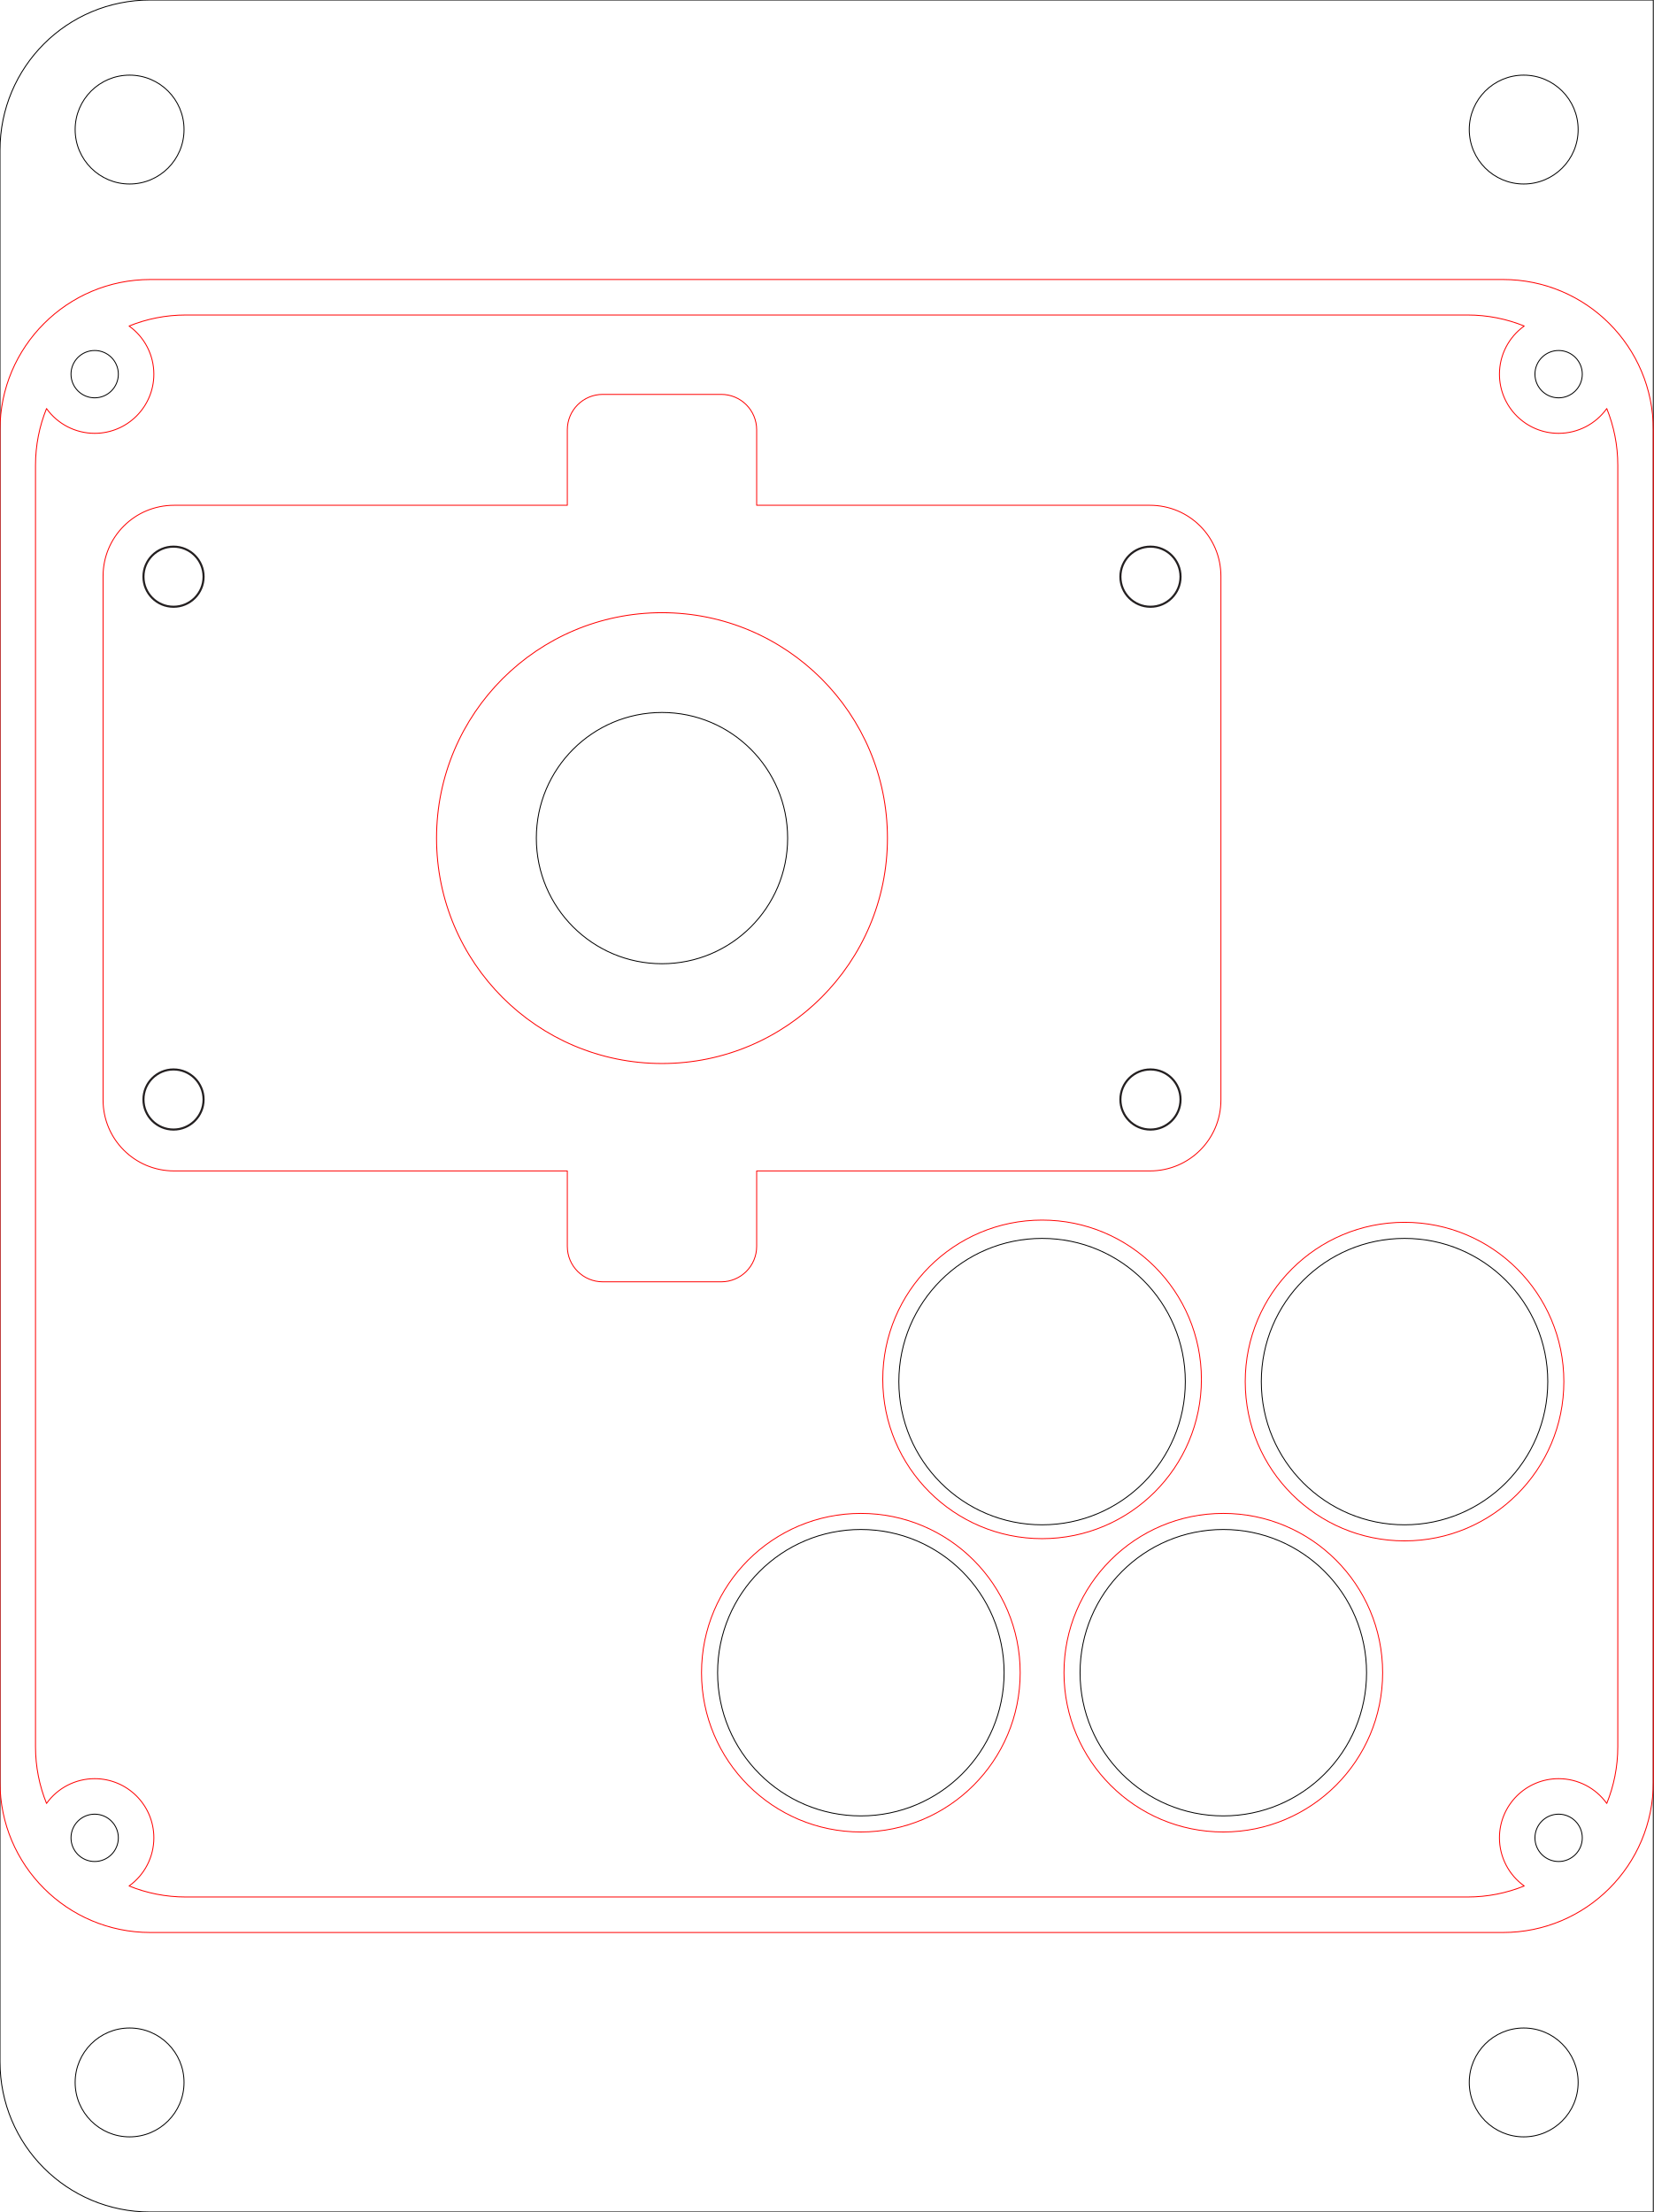
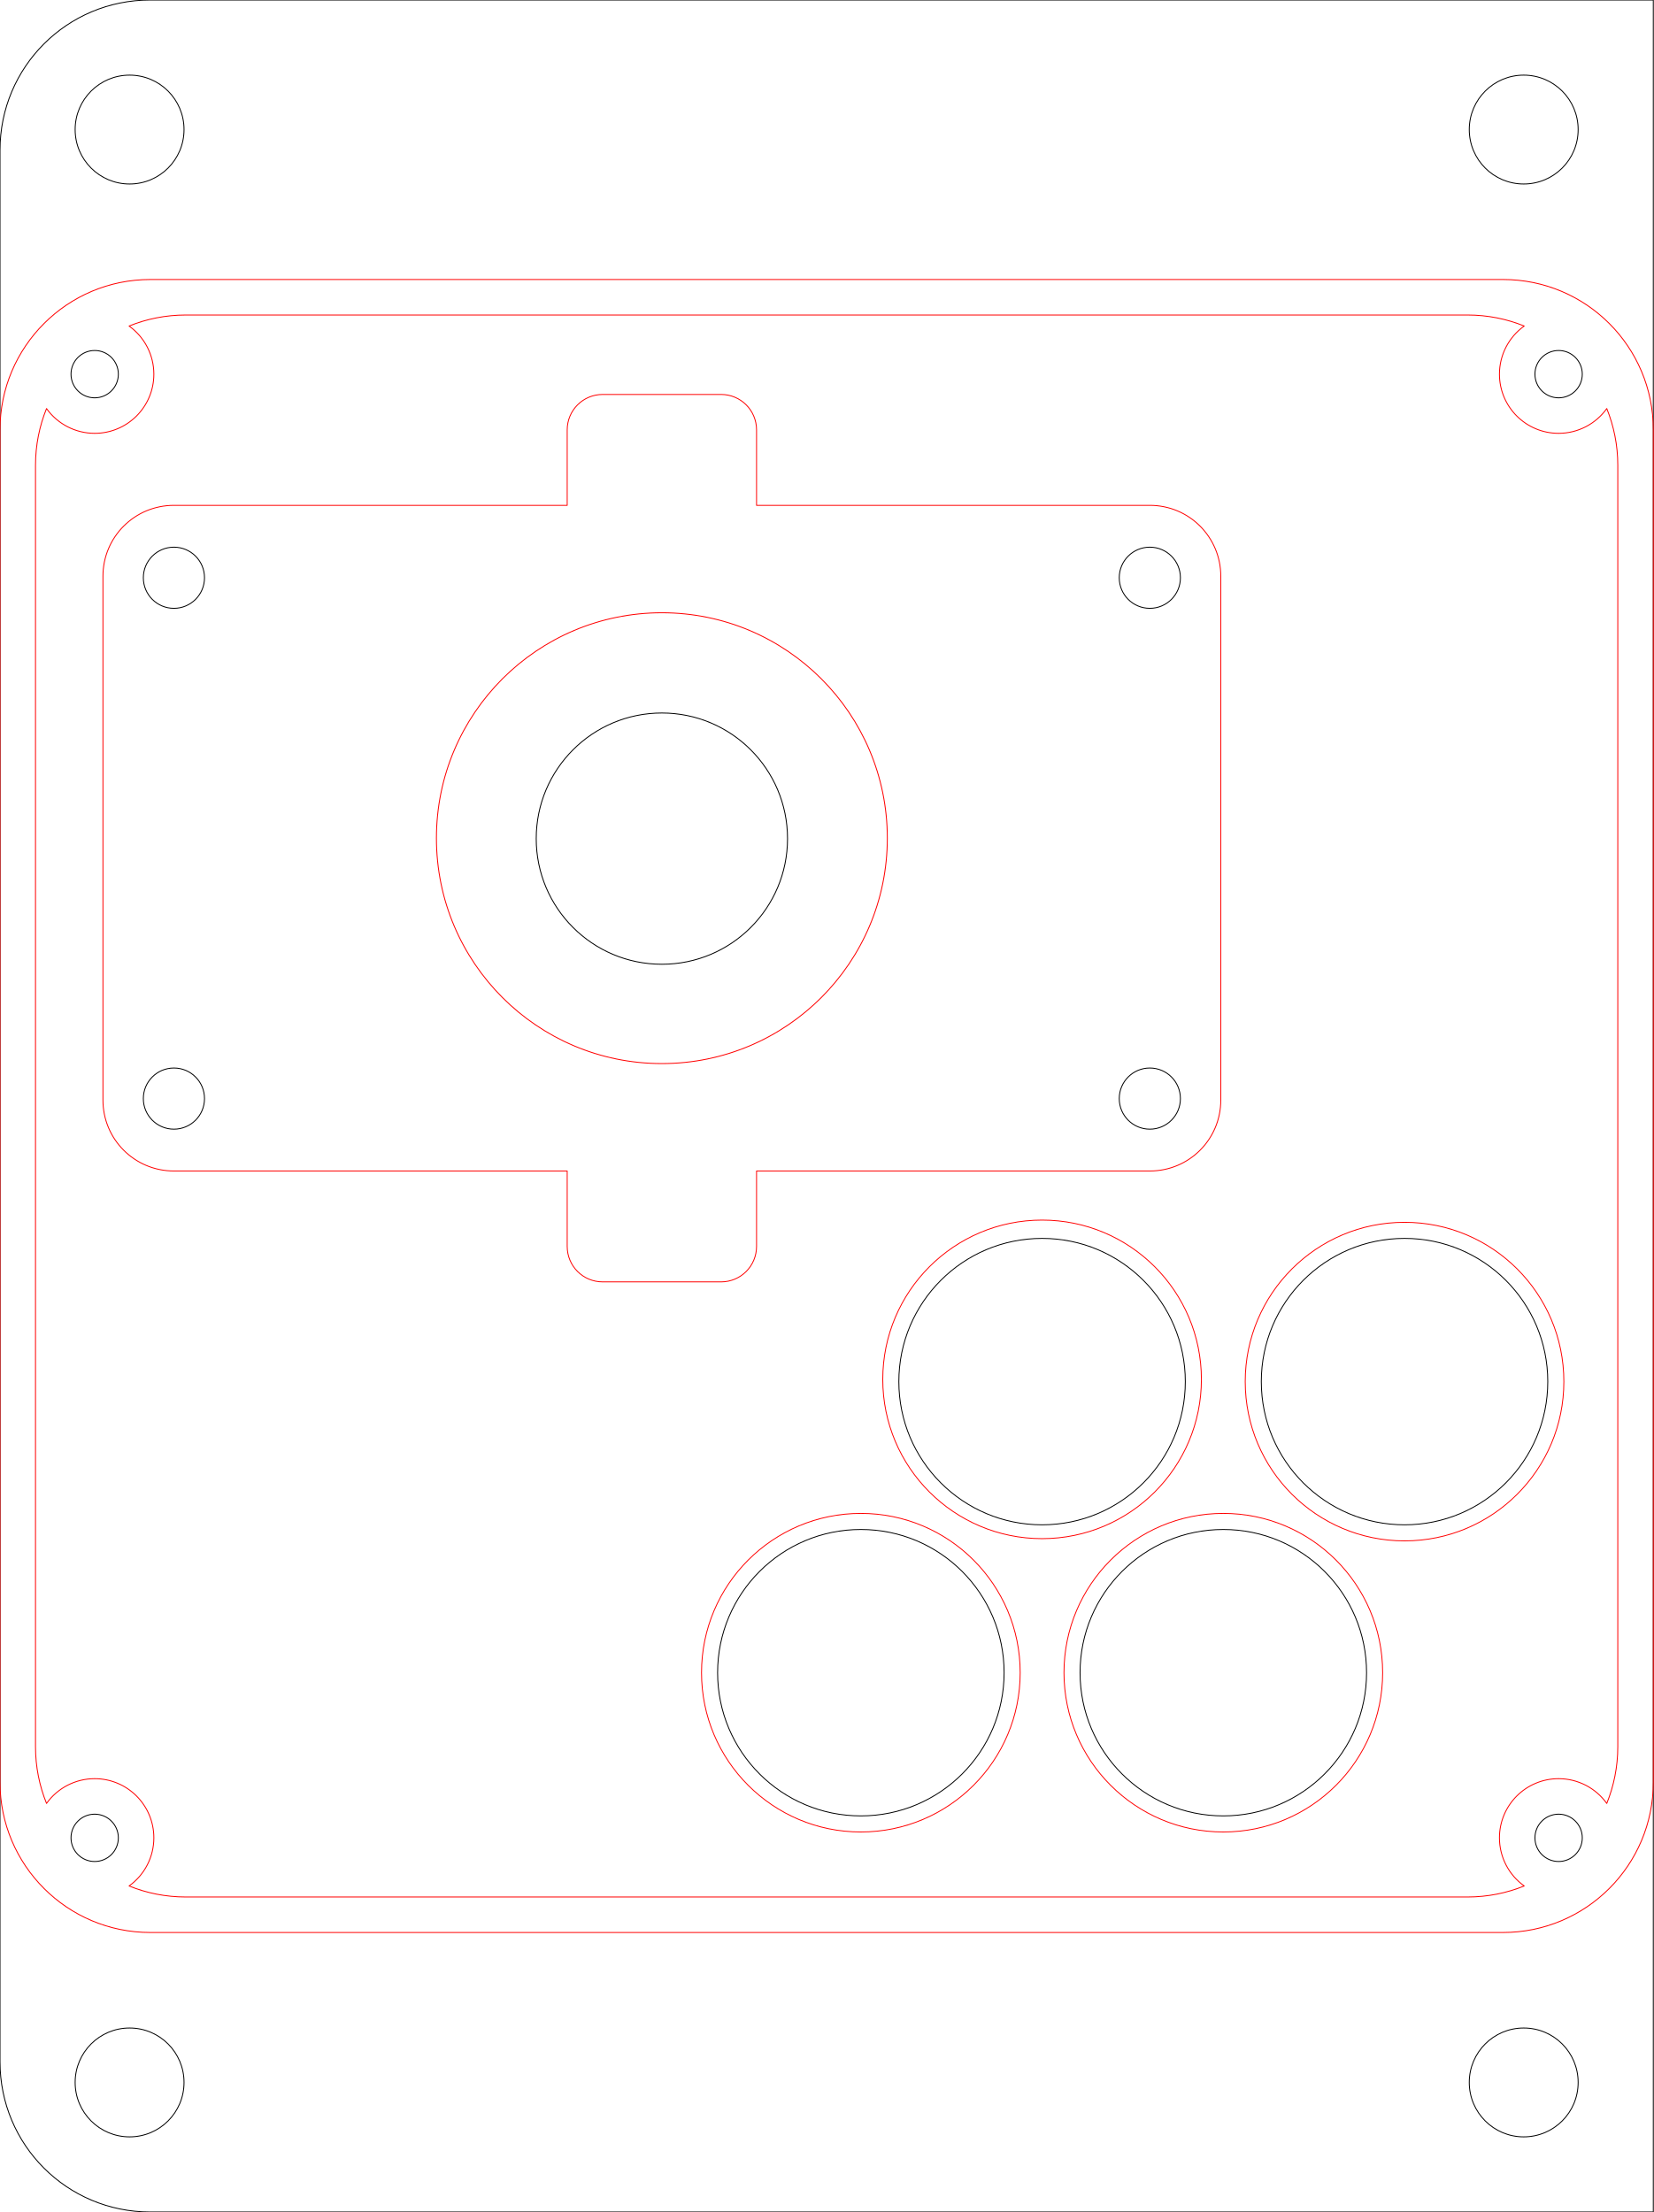
<svg xmlns="http://www.w3.org/2000/svg" width="139.7mm" height="186.944mm" viewBox="0 0 139.7 186.944" version="1.1" id="svg1496">
  <defs id="defs1490" />
  <g id="layer1">
-     <path id="rect16" style="fill:none;stroke:#000000;stroke-width:0.076;stroke-linejoin:round;stroke-miterlimit:2.613;stroke-dasharray:none" d="M 12.7,0 C 5.664,0 0,5.664 0,12.7 V 174.244 c 0,7.036 5.664,12.7 12.7,12.7 H 139.7 V 0 Z" />
-     <circle style="fill:none;stroke:#000000;stroke-width:0.076;stroke-linejoin:round;stroke-miterlimit:2.613;stroke-dasharray:none" id="path895-1" cx="-10.95" cy="10.95" r="4.6" transform="scale(-1,1)" />
-     <circle style="fill:none;stroke:#000000;stroke-width:0.076;stroke-linejoin:round;stroke-miterlimit:2.613;stroke-dasharray:none" id="path895-5" cx="-10.95" cy="175.994" r="4.6" transform="scale(-1,1)" />
-     <rect style="fill:none;stroke:#ff0000;stroke-width:0.076;stroke-linejoin:round;stroke-miterlimit:2.613;stroke-dasharray:none" id="rect44" width="139.7" height="139.7" x="-139.7" y="-163.322" rx="12.7" ry="12.7" transform="scale(-1)" />
-     <path id="rect869" style="fill:none;stroke:#ff0000;stroke-width:0.076;stroke-linejoin:round;stroke-miterlimit:2.613;stroke-dasharray:none" d="m 124,160.322 c 1.698,0 3.315,-0.333 4.793,-0.932 a 5,5 0 0 1 -2.093,-4.068 5,5 0 0 1 5,-5 5,5 0 0 1 4.068,2.093 c 0.599,-1.478 0.932,-3.095 0.932,-4.792 V 39.322 c 0,-1.698 -0.333,-3.315 -0.932,-4.793 a 5,5 0 0 1 -4.068,2.093 5,5 0 0 1 -5,-5 5,5 0 0 1 2.093,-4.068 c -1.478,-0.6 -3.095,-0.932 -4.793,-0.932 H 15.7 c -1.698,0 -3.315,0.333 -4.793,0.932 a 5,5 0 0 1 2.093,4.068 5,5 0 0 1 -5,5 5,5 0 0 1 -4.068,-2.093 c -0.6,1.478 -0.932,3.095 -0.932,4.793 V 147.622 c 0,1.698 0.333,3.315 0.932,4.793 a 5,5 0 0 1 4.068,-2.093 5,5 0 0 1 5,5 5,5 0 0 1 -2.093,4.068 c 1.478,0.6 3.095,0.932 4.793,0.932 z" />
-     <circle style="fill:none;stroke:#000000;stroke-width:0.076;stroke-linejoin:round;stroke-miterlimit:2.613;stroke-dasharray:none" id="path873" cx="-131.7" cy="-155.322" r="2" transform="scale(-1)" />
-     <circle style="fill:none;stroke:#000000;stroke-width:0.076;stroke-linejoin:round;stroke-miterlimit:2.613;stroke-dasharray:none" id="path873-0" cx="-8" cy="-155.322" r="2" transform="scale(-1)" />
-     <circle style="fill:none;stroke:#000000;stroke-width:0.076;stroke-linejoin:round;stroke-miterlimit:2.613;stroke-dasharray:none" id="path873-9" cx="-8" cy="-31.622" r="2" transform="scale(-1)" />
-     <circle style="fill:none;stroke:#000000;stroke-width:0.076;stroke-linejoin:round;stroke-miterlimit:2.613;stroke-dasharray:none" id="path873-4" cx="-131.7" cy="-31.622" r="2" transform="scale(-1)" />
-     <ellipse style="fill:none;stroke:#000000;stroke-width:0.076;stroke-linejoin:round;stroke-miterlimit:2.613;stroke-dasharray:none" id="path895-1-9" cx="-128.75" cy="10.95" transform="scale(-1,1)" rx="4.6" ry="4.6" />
-     <circle style="fill:none;stroke:#000000;stroke-width:0.076;stroke-linejoin:round;stroke-miterlimit:2.613;stroke-dasharray:none" id="path895-1-3" cx="-128.75" cy="175.994" r="4.6" transform="scale(-1,1)" />
-     <g id="button_24_mm" transform="matrix(1.00008,0,0,-0.9999999,59.24019,154.8642)">
-       <circle style="fill:none;stroke:#ff0000;stroke-width:0.074;stroke-linejoin:round;stroke-miterlimit:2.613" id="button_boundary_24_mm" cx="13.499" cy="13.499" r="13.462" />
-       <circle style="fill:none;stroke:#000000;stroke-width:0.075;stroke-linejoin:round;stroke-miterlimit:2.613" id="button_hole_24_mm" cx="13.499" cy="13.499" r="12.103" />
-     </g>
-     <g id="button_24_mm-1" transform="matrix(1.00008,0,0,-0.9999999,89.86715,154.8642)">
-       <circle style="fill:none;stroke:#ff0000;stroke-width:0.074;stroke-linejoin:round;stroke-miterlimit:2.613" id="button_boundary_24_mm-7" cx="13.499" cy="13.499" r="13.462" />
-       <circle style="fill:none;stroke:#000000;stroke-width:0.075;stroke-linejoin:round;stroke-miterlimit:2.613" id="button_hole_24_mm-2" cx="13.499" cy="13.499" r="12.103" />
-     </g>
-     <g id="button_24_mm-3" transform="matrix(1,0,0,-1,74.55476,130.0742)">
-       <circle style="fill:none;stroke:#ff0000;stroke-width:0.074;stroke-linejoin:round;stroke-miterlimit:2.613" id="button_boundary_24_mm-4" cx="13.499" cy="13.499" r="13.462" />
-       <circle style="fill:none;stroke:#000000;stroke-width:0.075;stroke-linejoin:round;stroke-miterlimit:2.613" id="button_hole_24_mm-9" cx="13.499" cy="13.31" r="12.103" />
-     </g>
-     <g id="button_24_mm-9" transform="matrix(1,0,0,-1,105.1817,130.2632)">
-       <circle style="fill:none;stroke:#ff0000;stroke-width:0.074;stroke-linejoin:round;stroke-miterlimit:2.613" id="button_boundary_24_mm-0" cx="13.499" cy="13.499" r="13.462" />
-       <circle style="fill:none;stroke:#000000;stroke-width:0.075;stroke-linejoin:round;stroke-miterlimit:2.613" id="button_hole_24_mm-6" cx="13.499" cy="13.499" r="12.103" />
-     </g>
-     <g id="g2055" transform="translate(8.536722,33.2928)">
-       <path id="rect1448" style="fill:none;stroke:#ff0000;stroke-width:0.075;stroke-linejoin:round;stroke-miterlimit:2.613;stroke-dasharray:none" d="m 42.4,0.038 c -1.662,0 -3,1.338 -3,3 v 6.372 H 6.172 c -3.324,0 -6,2.676 -6,6 v 44.256 c 0,3.324 2.676,6 6,6 H 39.4 v 6.372 c 0,1.662 1.338,3 3,3 h 10 c 1.662,0 3,-1.338 3,-3 v -6.372 h 33.228 c 3.324,0 6,-2.676 6,-6 V 15.41 c 0,-3.324 -2.676,-6 -6,-6 H 55.4 v -6.372 c 0,-1.662 -1.338,-3 -3,-3 z" />
-       <g id="g2038" transform="rotate(180,94.0199,42.51755)">
-         <path d="m 140.64,36.88 c 5.864,0 10.617,4.754 10.617,10.617 0,5.864 -4.753,10.617 -10.617,10.617 -5.864,0 -10.617,-4.754 -10.617,-10.617 0,-5.864 4.753,-10.617 10.617,-10.617 z" style="fill:none;stroke:#000000;stroke-width:0.076;stroke-linecap:butt;stroke-linejoin:miter;stroke-miterlimit:2.613;stroke-dasharray:none;stroke-opacity:1" id="path1894" />
-         <path d="m 140.64,28.447 c 10.521,0 19.05,8.529 19.05,19.05 0,10.521 -8.529,19.05 -19.05,19.05 -10.521,0 -19.05,-8.529 -19.05,-19.05 0,-10.521 8.529,-19.05 19.05,-19.05 z" style="fill:none;stroke:#ff0000;stroke-width:0.076;stroke-linecap:butt;stroke-linejoin:miter;stroke-miterlimit:2.613;stroke-dasharray:none;stroke-opacity:1" id="path1896" />
+     <g id="g113">
+       <path id="rect16" style="fill:none;stroke:#000000;stroke-width:0.076;stroke-linejoin:round;stroke-miterlimit:2.613;stroke-dasharray:none" d="M 12.7,0 C 5.664,0 0,5.664 0,12.7 V 174.244 c 0,7.036 5.664,12.7 12.7,12.7 H 139.7 V 0 Z" />
+       <circle style="fill:none;stroke:#000000;stroke-width:0.076;stroke-linejoin:round;stroke-miterlimit:2.613;stroke-dasharray:none" id="path895-1" cx="-10.95" cy="10.95" r="4.6" transform="scale(-1,1)" />
+       <circle style="fill:none;stroke:#000000;stroke-width:0.076;stroke-linejoin:round;stroke-miterlimit:2.613;stroke-dasharray:none" id="path895-5" cx="-10.95" cy="175.994" r="4.6" transform="scale(-1,1)" />
+       <rect style="fill:none;stroke:#ff0000;stroke-width:0.076;stroke-linejoin:round;stroke-miterlimit:2.613;stroke-dasharray:none" id="rect44" width="139.7" height="139.7" x="-139.7" y="-163.322" rx="12.7" ry="12.7" transform="scale(-1)" />
+       <path id="rect869" style="fill:none;stroke:#ff0000;stroke-width:0.076;stroke-linejoin:round;stroke-miterlimit:2.613;stroke-dasharray:none" d="m 124,160.322 c 1.698,0 3.315,-0.333 4.793,-0.932 a 5,5 0 0 1 -2.093,-4.068 5,5 0 0 1 5,-5 5,5 0 0 1 4.068,2.093 c 0.599,-1.478 0.932,-3.095 0.932,-4.792 V 39.322 c 0,-1.698 -0.333,-3.315 -0.932,-4.793 a 5,5 0 0 1 -4.068,2.093 5,5 0 0 1 -5,-5 5,5 0 0 1 2.093,-4.068 c -1.478,-0.6 -3.095,-0.932 -4.793,-0.932 H 15.7 c -1.698,0 -3.315,0.333 -4.793,0.932 a 5,5 0 0 1 2.093,4.068 5,5 0 0 1 -5,5 5,5 0 0 1 -4.068,-2.093 c -0.6,1.478 -0.932,3.095 -0.932,4.793 V 147.622 c 0,1.698 0.333,3.315 0.932,4.793 a 5,5 0 0 1 4.068,-2.093 5,5 0 0 1 5,5 5,5 0 0 1 -2.093,4.068 c 1.478,0.6 3.095,0.932 4.793,0.932 z" />
+       <circle style="fill:none;stroke:#000000;stroke-width:0.076;stroke-linejoin:round;stroke-miterlimit:2.613;stroke-dasharray:none" id="path873" cx="-131.7" cy="-155.322" r="2" transform="scale(-1)" />
+       <circle style="fill:none;stroke:#000000;stroke-width:0.076;stroke-linejoin:round;stroke-miterlimit:2.613;stroke-dasharray:none" id="path873-0" cx="-8" cy="-155.322" r="2" transform="scale(-1)" />
+       <circle style="fill:none;stroke:#000000;stroke-width:0.076;stroke-linejoin:round;stroke-miterlimit:2.613;stroke-dasharray:none" id="path873-9" cx="-8" cy="-31.622" r="2" transform="scale(-1)" />
+       <circle style="fill:none;stroke:#000000;stroke-width:0.076;stroke-linejoin:round;stroke-miterlimit:2.613;stroke-dasharray:none" id="path873-4" cx="-131.7" cy="-31.622" r="2" transform="scale(-1)" />
+       <ellipse style="fill:none;stroke:#000000;stroke-width:0.076;stroke-linejoin:round;stroke-miterlimit:2.613;stroke-dasharray:none" id="path895-1-9" cx="-128.75" cy="10.95" transform="scale(-1,1)" rx="4.6" ry="4.6" />
+       <circle style="fill:none;stroke:#000000;stroke-width:0.076;stroke-linejoin:round;stroke-miterlimit:2.613;stroke-dasharray:none" id="path895-1-3" cx="-128.75" cy="175.994" r="4.6" transform="scale(-1,1)" />
+       <g id="button_24_mm" transform="matrix(1.00008,0,0,-0.9999999,59.24019,154.8642)">
+         <circle style="fill:none;stroke:#ff0000;stroke-width:0.074;stroke-linejoin:round;stroke-miterlimit:2.613" id="button_boundary_24_mm" cx="13.499" cy="13.499" r="13.462" />
+         <circle style="fill:none;stroke:#000000;stroke-width:0.075;stroke-linejoin:round;stroke-miterlimit:2.613" id="button_hole_24_mm" cx="13.499" cy="13.499" r="12.103" />
      </g>
-       <g id="g2044" transform="rotate(180,93.90905,42.20366)">
-         <path d="m 96.603,68.961 c 0,-1.403 1.137,-2.54 2.54,-2.54 1.403,0 2.54,1.137 2.54,2.54 0,1.403 -1.137,2.54 -2.54,2.54 -1.403,0 -2.54,-1.137 -2.54,-2.54 z" style="fill:none;stroke:#231f20;stroke-width:0.176;stroke-linecap:butt;stroke-linejoin:miter;stroke-miterlimit:2.613;stroke-dasharray:none;stroke-opacity:1" id="path1980" />
-         <path d="m 96.603,24.777 c 0,1.403 1.137,2.54 2.54,2.54 1.403,0 2.54,-1.137 2.54,-2.54 0,-1.403 -1.137,-2.54 -2.54,-2.54 -1.403,0 -2.54,1.137 -2.54,2.54 z" style="fill:none;stroke:#231f20;stroke-width:0.176;stroke-linecap:butt;stroke-linejoin:miter;stroke-miterlimit:2.613;stroke-dasharray:none;stroke-opacity:1" id="path1982" />
-         <path d="m 184.233,68.961 c 0,-1.403 -1.137,-2.54 -2.54,-2.54 -1.403,0 -2.54,1.137 -2.54,2.54 0,1.403 1.137,2.54 2.54,2.54 1.403,0 2.54,-1.137 2.54,-2.54 z" style="fill:none;stroke:#231f20;stroke-width:0.176;stroke-linecap:butt;stroke-linejoin:miter;stroke-miterlimit:2.613;stroke-dasharray:none;stroke-opacity:1" id="path1984" />
-         <path d="m 184.233,24.777 c 0,1.403 -1.137,2.54 -2.54,2.54 -1.403,0 -2.54,-1.137 -2.54,-2.54 0,-1.403 1.137,-2.54 2.54,-2.54 1.403,0 2.54,1.137 2.54,2.54 z" style="fill:none;stroke:#231f20;stroke-width:0.176;stroke-linecap:butt;stroke-linejoin:miter;stroke-miterlimit:2.613;stroke-dasharray:none;stroke-opacity:1" id="path1986" />
+       <g id="button_24_mm-1" transform="matrix(1.00008,0,0,-0.9999999,89.86715,154.8642)">
+         <circle style="fill:none;stroke:#ff0000;stroke-width:0.074;stroke-linejoin:round;stroke-miterlimit:2.613" id="button_boundary_24_mm-7" cx="13.499" cy="13.499" r="13.462" />
+         <circle style="fill:none;stroke:#000000;stroke-width:0.075;stroke-linejoin:round;stroke-miterlimit:2.613" id="button_hole_24_mm-2" cx="13.499" cy="13.499" r="12.103" />
+       </g>
+       <g id="button_24_mm-3" transform="matrix(1,0,0,-1,74.55476,130.0742)">
+         <circle style="fill:none;stroke:#ff0000;stroke-width:0.074;stroke-linejoin:round;stroke-miterlimit:2.613" id="button_boundary_24_mm-4" cx="13.499" cy="13.499" r="13.462" />
+         <circle style="fill:none;stroke:#000000;stroke-width:0.075;stroke-linejoin:round;stroke-miterlimit:2.613" id="button_hole_24_mm-9" cx="13.499" cy="13.31" r="12.103" />
+       </g>
+       <g id="button_24_mm-9" transform="matrix(1,0,0,-1,105.1817,130.2632)">
+         <circle style="fill:none;stroke:#ff0000;stroke-width:0.074;stroke-linejoin:round;stroke-miterlimit:2.613" id="button_boundary_24_mm-0" cx="13.499" cy="13.499" r="13.462" />
+         <circle style="fill:none;stroke:#000000;stroke-width:0.075;stroke-linejoin:round;stroke-miterlimit:2.613" id="button_hole_24_mm-6" cx="13.499" cy="13.499" r="12.103" />
+       </g>
+       <g id="g923" transform="translate(8.526818,33.29866)">
+         <path id="rect1448-0" style="fill:none;stroke:#ff0000;stroke-width:0.075;stroke-linejoin:round;stroke-miterlimit:2.613;stroke-dasharray:none" d="m 42.4,0.038 c -1.662,0 -3,1.338 -3,3 v 6.372 H 6.172 c -3.324,0 -6,2.676 -6,6 v 44.256 c 0,3.324 2.676,6 6,6 H 39.4 v 6.372 c 0,1.662 1.338,3 3,3 h 10 c 1.662,0 3,-1.338 3,-3 v -6.372 h 33.228 c 3.324,0 6,-2.676 6,-6 V 15.41 c 0,-3.324 -2.676,-6 -6,-6 H 55.4 v -6.372 c 0,-1.662 -1.338,-3 -3,-3 z" />
+         <path d="m 47.4,48.194 c -5.864,0 -10.617,-4.754 -10.617,-10.617 0,-5.864 4.753,-10.617 10.617,-10.617 5.864,0 10.617,4.754 10.617,10.617 0,5.864 -4.753,10.617 -10.617,10.617 z" style="fill:none;stroke:#000000;stroke-width:0.076;stroke-linecap:butt;stroke-linejoin:miter;stroke-miterlimit:2.613;stroke-dasharray:none;stroke-opacity:1" id="path1894-0" />
+         <path d="m 47.4,56.588 c -10.521,0 -19.05,-8.529 -19.05,-19.05 0,-10.521 8.529,-19.05 19.05,-19.05 10.521,0 19.05,8.529 19.05,19.05 0,10.521 -8.529,19.05 -19.05,19.05 z" style="fill:none;stroke:#ff0000;stroke-width:0.076;stroke-linecap:butt;stroke-linejoin:miter;stroke-miterlimit:2.613;stroke-dasharray:none;stroke-opacity:1" id="path1896-0" />
+         <g id="g913">
+           <circle style="fill:none;stroke:#000000;stroke-width:0.076;stroke-linejoin:round;stroke-miterlimit:2.613;stroke-dasharray:none" id="path853" cx="6.169" cy="15.529" r="2.584" />
+           <circle style="fill:none;stroke:#000000;stroke-width:0.076;stroke-linejoin:round;stroke-miterlimit:2.613;stroke-dasharray:none" id="path853-8" cx="88.631" cy="15.529" r="2.584" />
+           <circle style="fill:none;stroke:#000000;stroke-width:0.076;stroke-linejoin:round;stroke-miterlimit:2.613;stroke-dasharray:none" id="path853-7" cx="88.631" cy="59.547" r="2.584" />
+           <circle style="fill:none;stroke:#000000;stroke-width:0.076;stroke-linejoin:round;stroke-miterlimit:2.613;stroke-dasharray:none" id="path853-4" cx="6.169" cy="59.547" r="2.584" />
+         </g>
      </g>
    </g>
  </g>
</svg>
